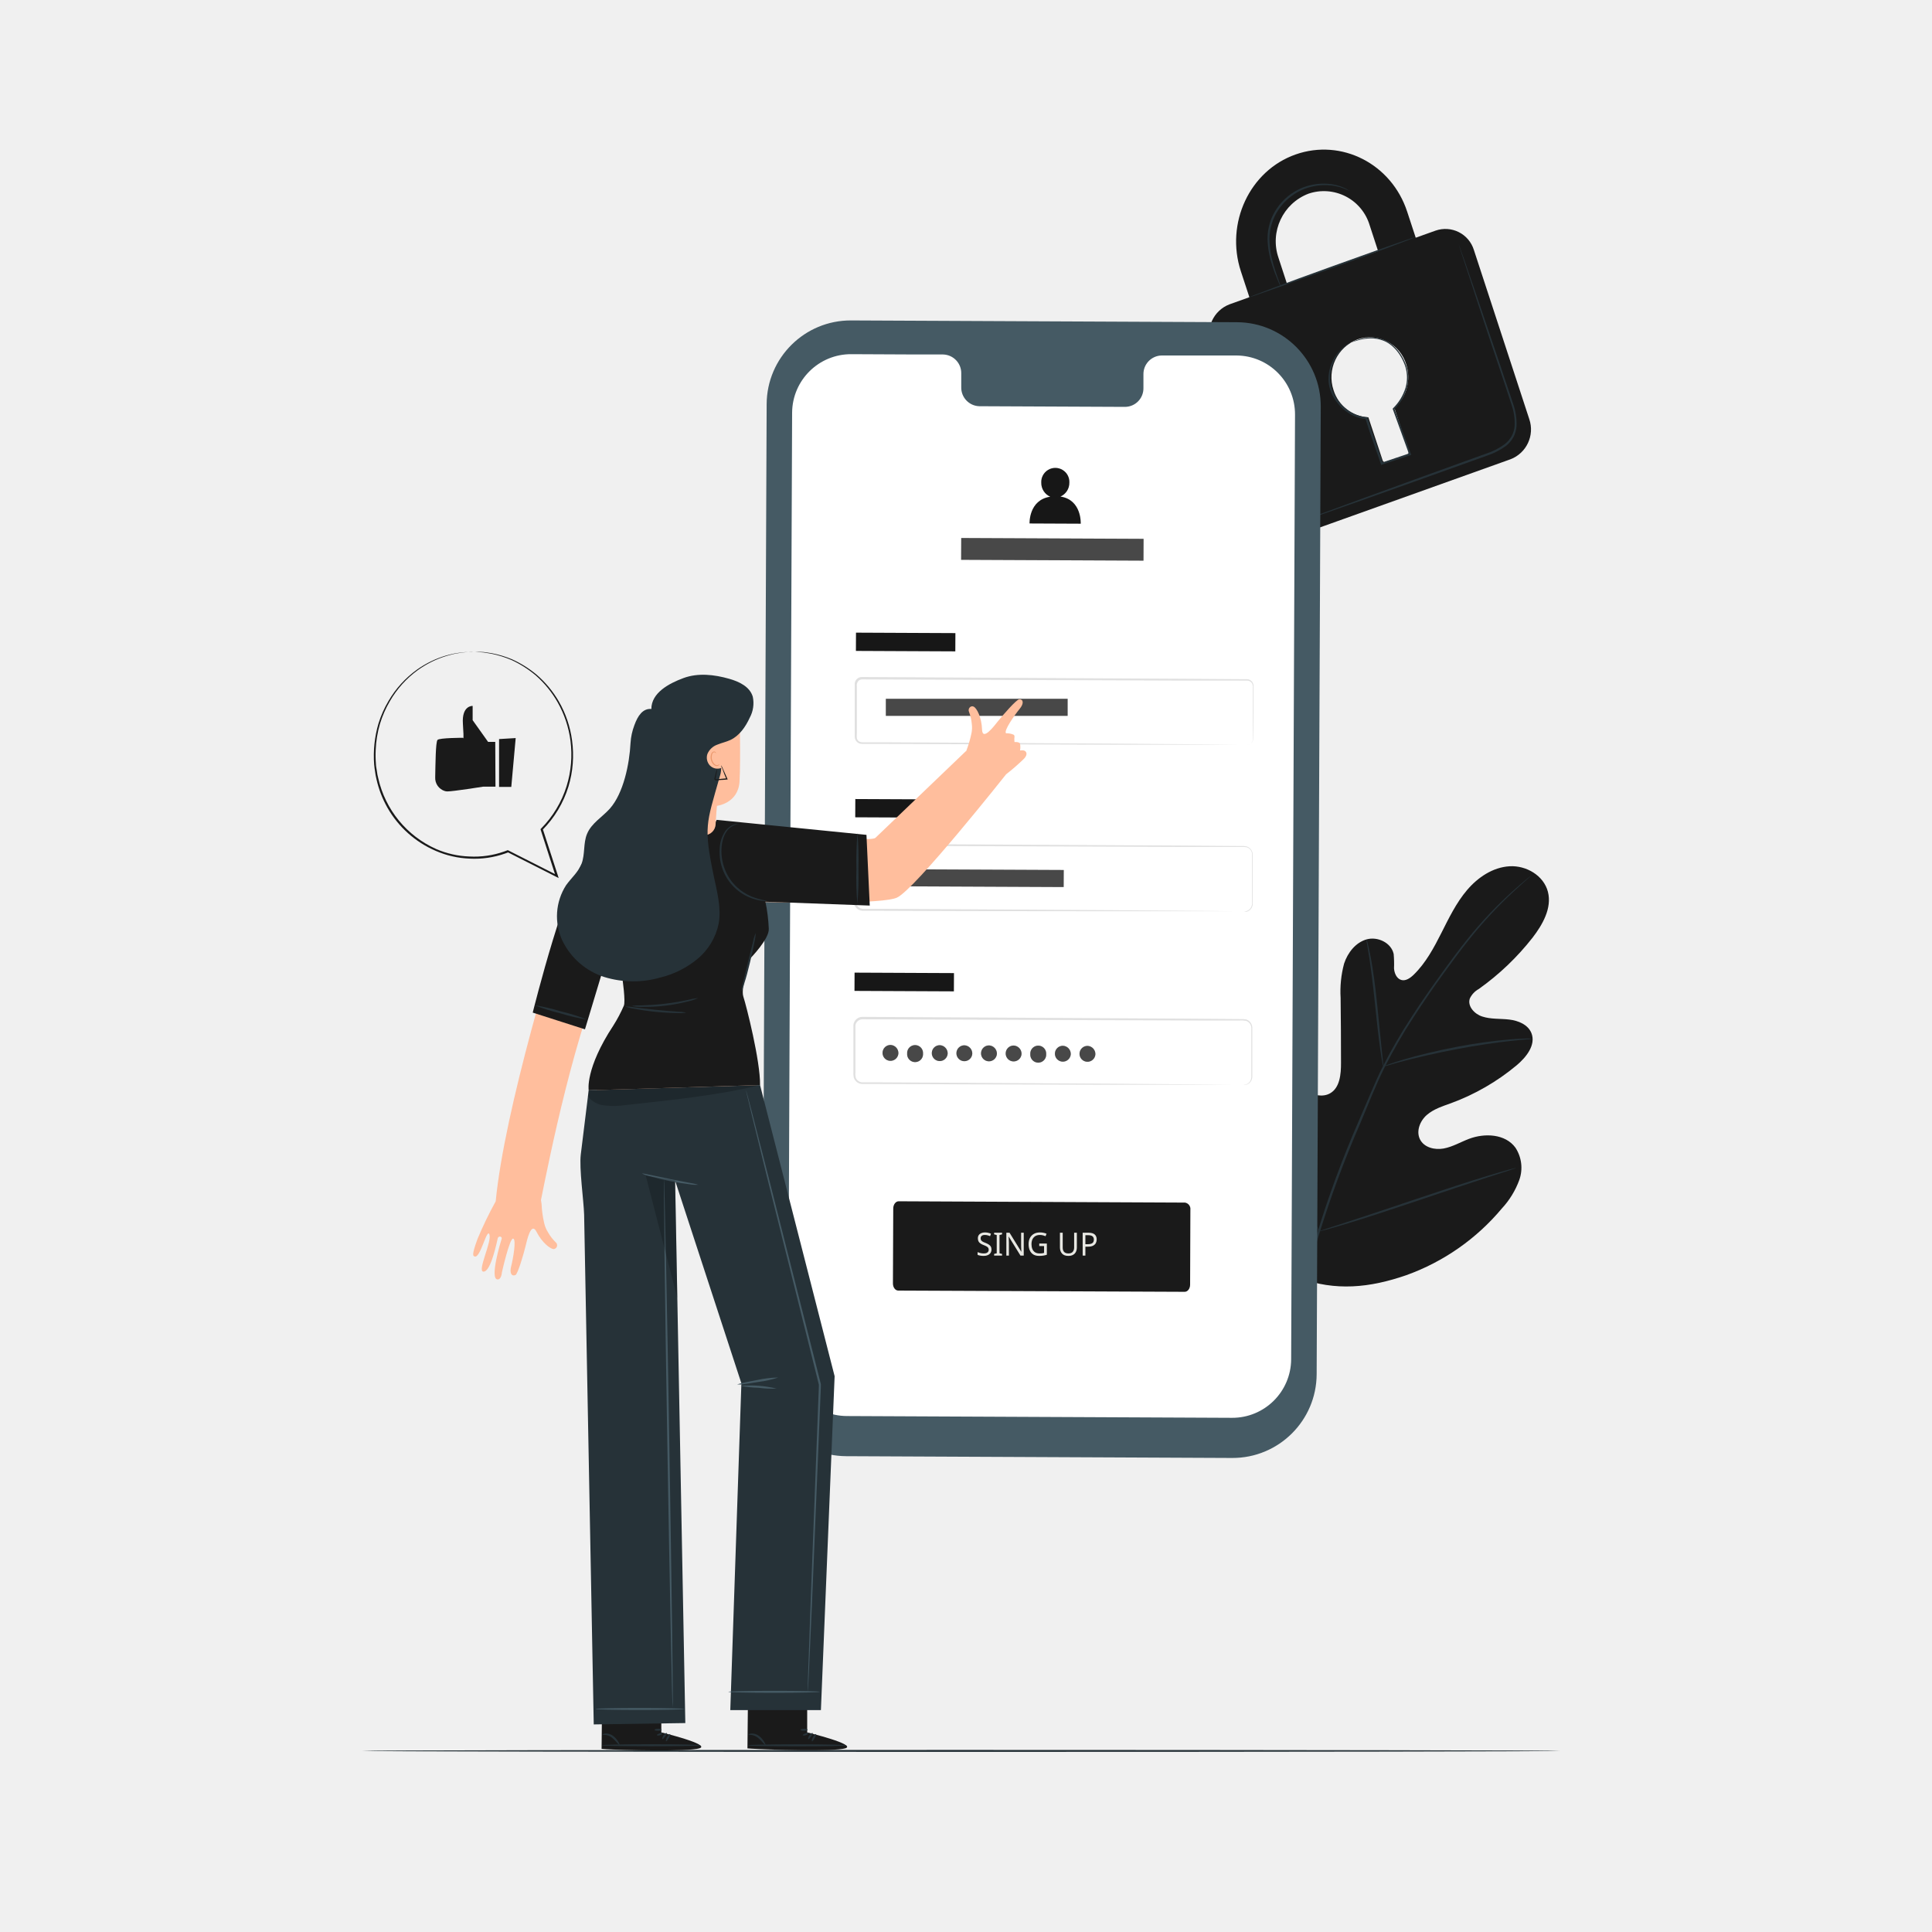
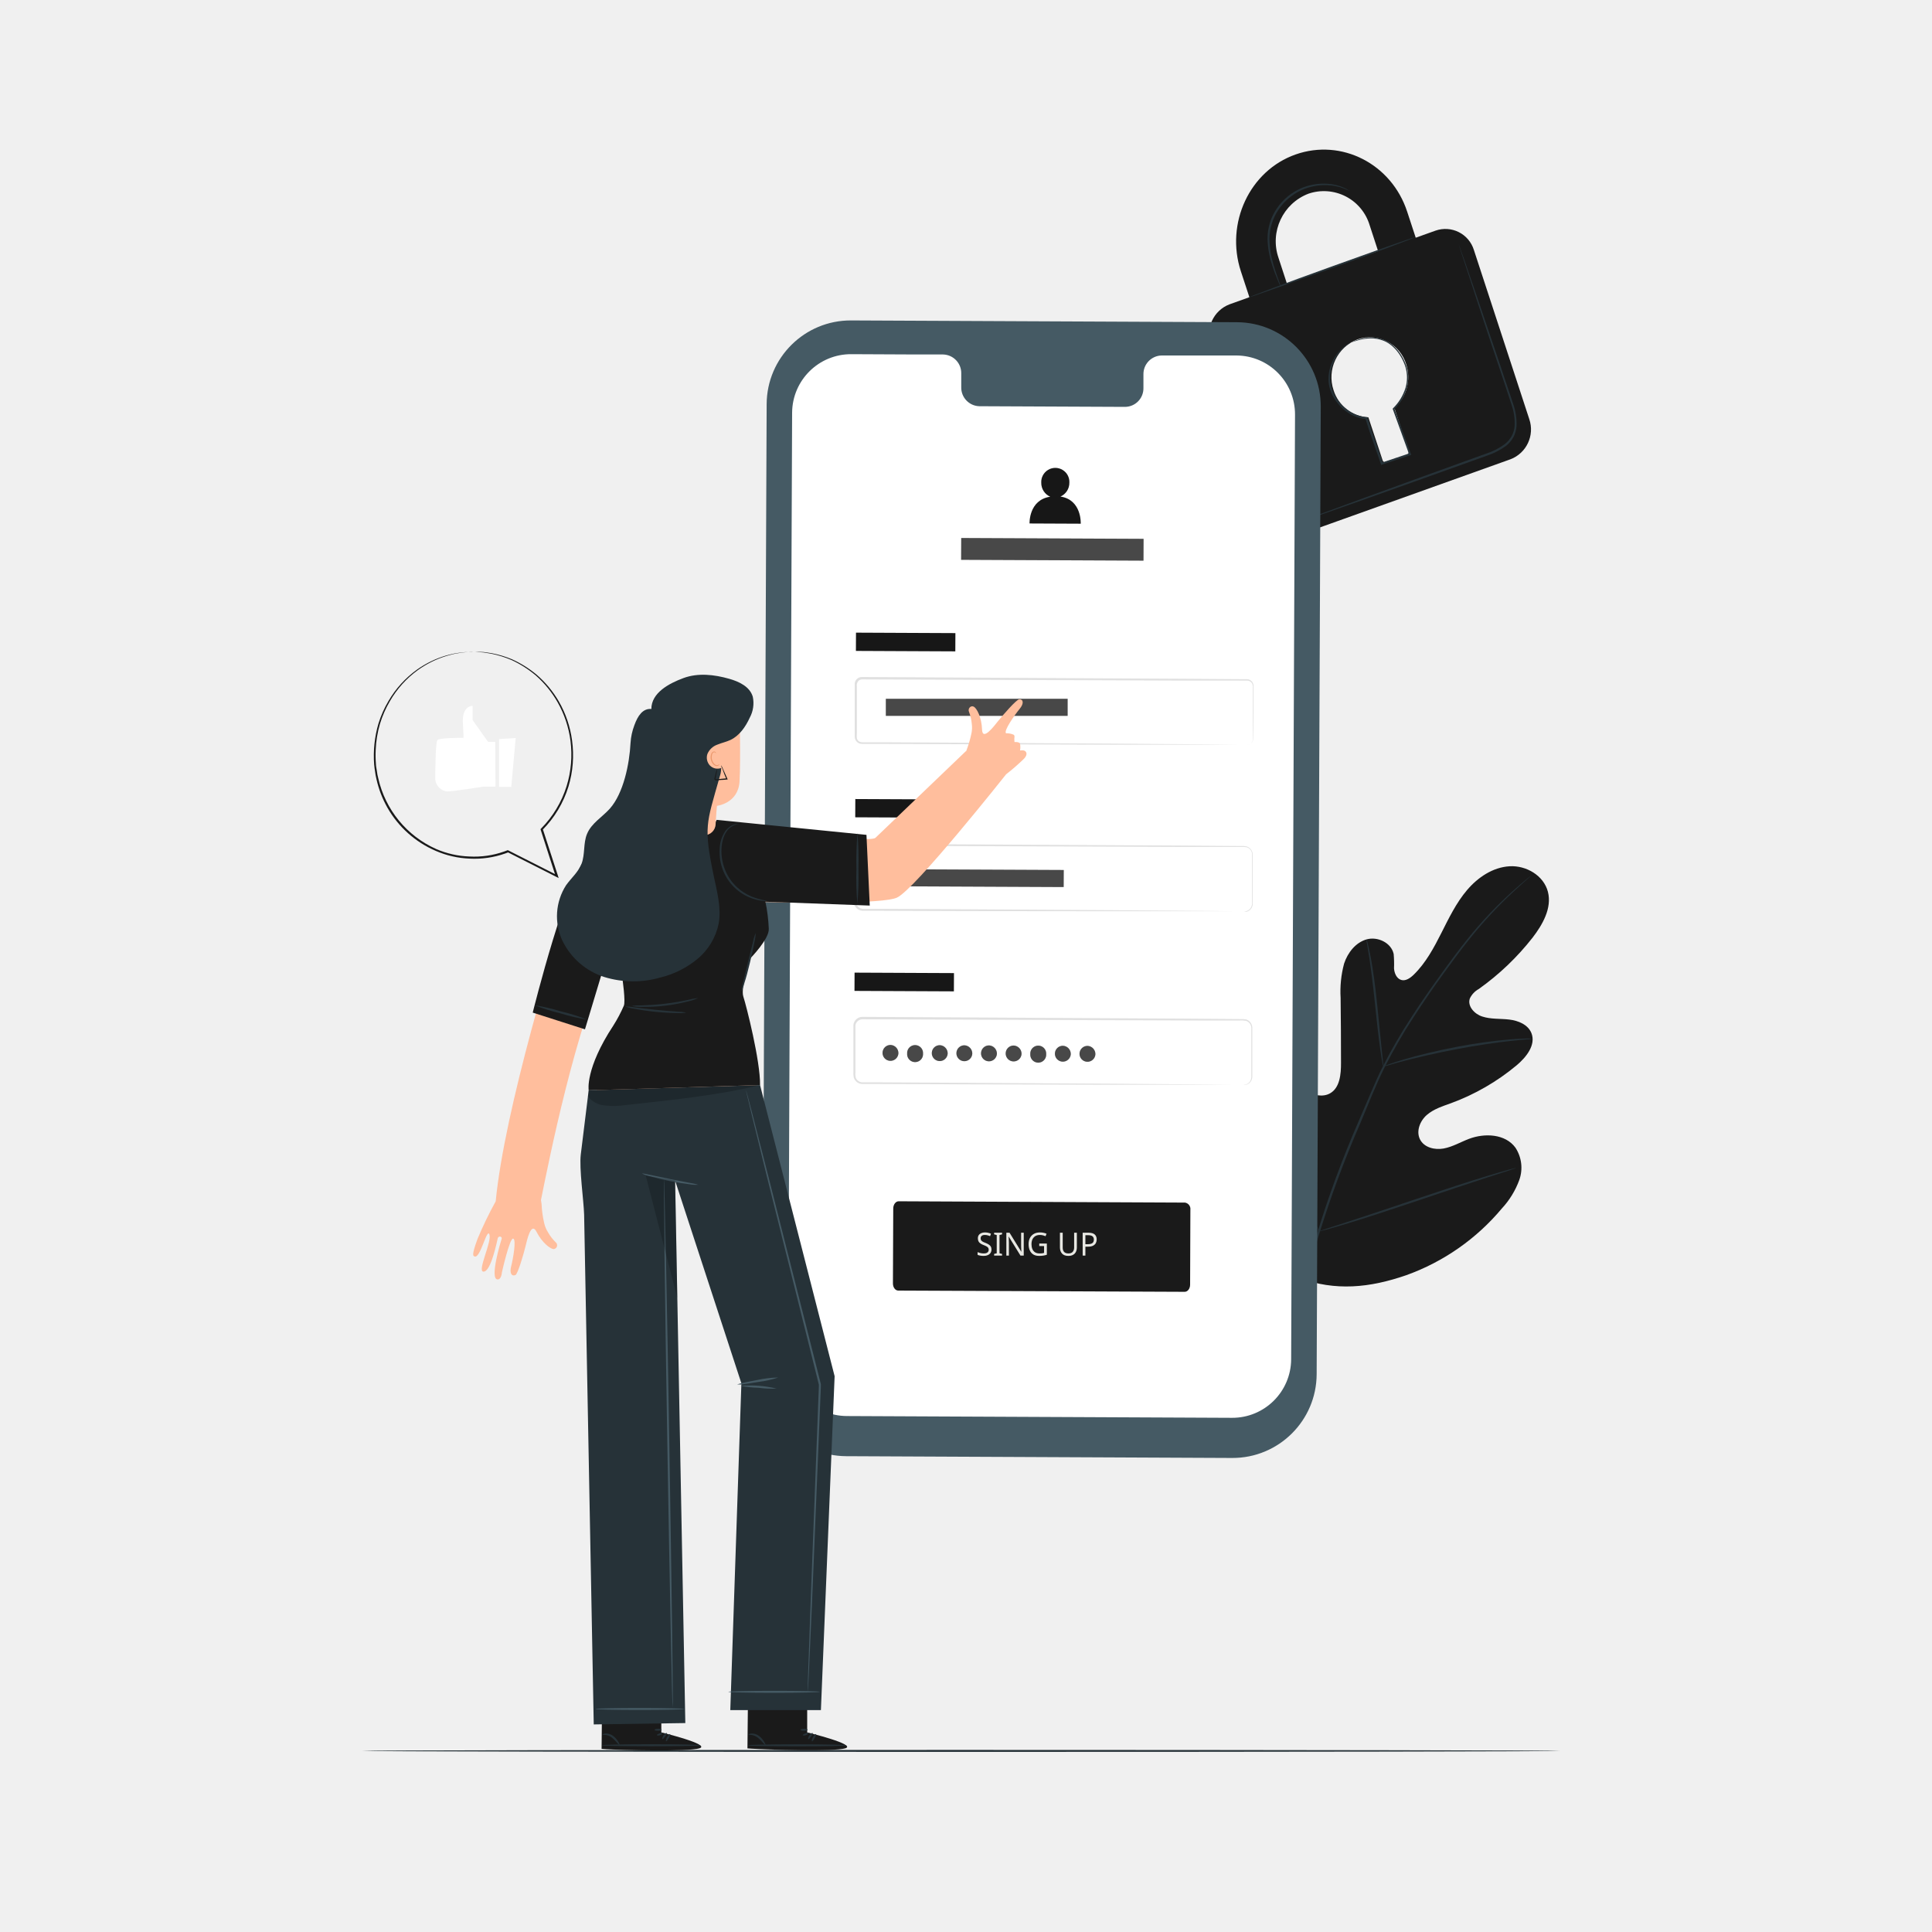
<svg xmlns="http://www.w3.org/2000/svg" viewBox="0 0 500 500">
  <g id="freepik--Floor--inject-46">
    <path d="M403.84,453.13c0,.14-69.44.26-155.07.26s-155.1-.12-155.1-.26,69.43-.26,155.1-.26S403.84,453,403.84,453.13Z" style="fill:#263238" />
  </g>
  <g id="freepik--Plant--inject-46">
    <path d="M336.18,330.71c-15.45-10.79-18.95-30.82-18.34-48.83.1-3-.23-6.18,1.2-8.81s4.77-4.44,7.46-3.18c2.23,1.05,3.2,3.65,4.45,5.8a17.56,17.56,0,0,0,7.05,6.73c1.91,1,4.28,1.6,6.17.56,2.6-1.43,2.9-5,2.88-8q0-8.37-.1-16.72a27.83,27.83,0,0,1,.9-8.88c.93-2.84,3-5.47,5.83-6.27s6.36.85,7,3.77a28.8,28.8,0,0,1,.09,3.72c.08,1.25.66,2.62,1.83,3s2.39-.49,3.29-1.37c3.08-3,5.18-6.91,7.13-10.77s3.86-7.83,6.66-11.12,6.67-5.9,11-6.15,8.84,2.41,9.92,6.61-1.37,8.49-4,11.9a66.87,66.87,0,0,1-13.89,13.25,5.44,5.44,0,0,0-2.33,2.49c-.65,2,1.24,4,3.21,4.63,2.23.74,4.65.51,7,.79s4.85,1.3,5.74,3.5c1.22,3.06-1.34,6.26-3.85,8.36a57.38,57.38,0,0,1-16.92,9.77c-2.2.8-4.51,1.51-6.29,3.05s-2.84,4.23-1.77,6.34,3.82,2.78,6.13,2.35,4.36-1.67,6.56-2.5c4.11-1.55,9.41-1.27,12,2.28a9.46,9.46,0,0,1,1,8.37,21.83,21.83,0,0,1-4.53,7.39A57.63,57.63,0,0,1,364,330c-9.53,3.3-18.36,4.2-27.83.73" style="fill:#1A1A1A" />
    <path d="M396.2,226.66s-.09.1-.29.28l-.89.79c-.78.7-1.93,1.72-3.38,3.07a111.61,111.61,0,0,0-11.42,12.33c-2.23,2.77-4.54,5.91-7,9.32s-5,7.09-7.52,11a135.66,135.66,0,0,0-7.37,12.78c-1.16,2.29-2.18,4.68-3.23,7.12L352,290.8a274.85,274.85,0,0,0-10.66,28.77,134,134,0,0,0-5,24.53,97.54,97.54,0,0,0-.28,16.89c.16,2,.31,3.53.45,4.57.06.5.1.9.14,1.19l0,.41a2.09,2.09,0,0,1-.09-.4c-.05-.29-.11-.68-.19-1.18-.18-1-.37-2.58-.55-4.58a92.93,92.93,0,0,1,.1-16.94,131.81,131.81,0,0,1,4.89-24.64,268.42,268.42,0,0,1,10.63-28.84l3.18-7.42c1.05-2.43,2.08-4.84,3.25-7.14a133.92,133.92,0,0,1,7.43-12.81c2.56-4,5.14-7.62,7.57-11s4.78-6.54,7-9.3a106.31,106.31,0,0,1,11.57-12.24c1.48-1.33,2.66-2.33,3.46-3l.93-.75A2.18,2.18,0,0,1,396.2,226.66Z" style="fill:#263238" />
    <path d="M358,276a6.19,6.19,0,0,1-.29-1.27c-.16-.83-.34-2-.55-3.52-.43-3-.87-7.11-1.34-11.66s-1-8.67-1.44-11.64c-.23-1.48-.43-2.67-.57-3.5a5.4,5.4,0,0,1-.17-1.3,5.53,5.53,0,0,1,.37,1.25c.22.82.47,2,.75,3.49.57,3,1.13,7.08,1.6,11.64s.87,8.56,1.18,11.67c.15,1.4.28,2.59.38,3.54A5.54,5.54,0,0,1,358,276Z" style="fill:#263238" />
    <path d="M396.48,268.82A8,8,0,0,1,395,269c-1,.09-2.42.21-4.18.41-3.52.38-8.36,1.08-13.67,2.08s-10.08,2.13-13.51,3c-1.71.44-3.09.84-4,1.11a7.3,7.3,0,0,1-1.5.36,8.71,8.71,0,0,1,1.44-.57c.94-.33,2.3-.79,4-1.28,3.41-1,8.18-2.19,13.51-3.21A136.16,136.16,0,0,1,390.74,269c1.77-.15,3.2-.21,4.2-.23A7.69,7.69,0,0,1,396.48,268.82Z" style="fill:#263238" />
    <path d="M341.3,318.72a2.08,2.08,0,0,1-.26-.47l-.66-1.39c-.57-1.21-1.34-3-2.26-5.19-1.86-4.4-4.23-10.56-6.75-17.4s-4.84-13-6.6-17.45c-.86-2.16-1.57-3.93-2.1-5.25l-.56-1.43a1.93,1.93,0,0,1-.16-.52,2.08,2.08,0,0,1,.26.47l.66,1.39c.56,1.21,1.34,3,2.26,5.19,1.86,4.4,4.23,10.56,6.75,17.4s4.84,13,6.6,17.45c.86,2.16,1.57,3.93,2.09,5.25.23.57.42,1,.57,1.43A1.93,1.93,0,0,1,341.3,318.72Z" style="fill:#263238" />
    <path d="M392.38,302.25a2.12,2.12,0,0,1-.51.21l-1.48.5-5.47,1.77c-4.62,1.5-11,3.64-18,6s-13.41,4.46-18.06,5.86c-2.32.71-4.21,1.25-5.52,1.61l-1.51.39a2.59,2.59,0,0,1-.54.11,2.12,2.12,0,0,1,.51-.21l1.48-.5,5.47-1.77c4.62-1.5,11-3.64,18-6s13.4-4.46,18.05-5.86c2.33-.71,4.21-1.25,5.53-1.61l1.51-.39A2.59,2.59,0,0,1,392.38,302.25Z" style="fill:#263238" />
  </g>
  <g id="freepik--Padlock--inject-46">
    <path d="M371.54,59.68l-5.15,1.84-2.21-6.73c-4.06-12.41-17-19-28.89-14.81s-18.22,17.8-14.16,30.21l2.21,6.73-5.17,1.85a8.22,8.22,0,0,0-4.82,10.28l14.33,43.79a7.73,7.73,0,0,0,9.86,5.11l53.37-19.09a8.26,8.26,0,0,0,4.87-10.38L381.44,64.69A7.71,7.71,0,0,0,371.54,59.68Zm-40.68,7a13.19,13.19,0,0,1,7.76-16.55,12.36,12.36,0,0,1,15.83,8.11l2.2,6.73-23.59,8.44Zm30,38.86,3.66,11.18a.91.91,0,0,1-.57,1.12l-5.13,1.83a.82.82,0,0,1-1-.54L354.13,108a10,10,0,0,1-9-7,10.51,10.51,0,0,1,6.19-13.18,9.85,9.85,0,0,1,12.61,6.46A10.68,10.68,0,0,1,360.87,105.57Z" style="fill:#1A1A1A" />
    <path d="M366.16,61.4c0,.14-9.55,3.73-21.43,8S323.16,77.1,323.11,77s9.55-3.72,21.44-8S366.11,61.27,366.16,61.4Z" style="fill:#263238" />
    <path d="M377.5,63.24a1.75,1.75,0,0,1,.11.27c.08.2.17.46.29.78.26.73.62,1.74,1.07,3l3.84,11.18c1.6,4.74,3.51,10.36,5.63,16.6,1,3.13,2.18,6.39,3.28,9.82a15,15,0,0,1,.75,5.49,7.37,7.37,0,0,1-.81,2.77,7.64,7.64,0,0,1-1.89,2.23,18,18,0,0,1-5.08,2.59l-5.15,1.85-9.75,3.49-16.51,5.88-11.15,3.92-3,1-.8.26a.85.85,0,0,1-.27.07s.08,0,.25-.12l.78-.31,3-1.13,11.09-4.08,16.48-6,9.73-3.52,5.15-1.86a17.13,17.13,0,0,0,4.93-2.51,7.11,7.11,0,0,0,1.76-2.07,6.58,6.58,0,0,0,.75-2.57,14.39,14.39,0,0,0-.72-5.29c-1.08-3.4-2.22-6.69-3.25-9.82-2.08-6.25-4-11.89-5.52-16.63s-2.8-8.55-3.68-11.23c-.42-1.31-.74-2.33-1-3.07l-.24-.8A.93.93,0,0,1,377.5,63.24Z" style="fill:#263238" />
    <path d="M349.34,49.45s-.53-.26-1.51-.66a13.32,13.32,0,0,0-4.37-.88A15,15,0,0,0,337,49.13a14.4,14.4,0,0,0-6.11,5.11,13.52,13.52,0,0,0-2.35,7.59,23.39,23.39,0,0,0,1,6.55c.52,1.82,1.06,3.27,1.42,4.28a11.17,11.17,0,0,1,.52,1.58,8.78,8.78,0,0,1-.71-1.51c-.41-1-1-2.42-1.58-4.25a22.74,22.74,0,0,1-1.15-6.65,13.71,13.71,0,0,1,2.4-7.88,14.63,14.63,0,0,1,6.35-5.26,14.88,14.88,0,0,1,6.65-1.14,12.59,12.59,0,0,1,4.43,1.05,8.26,8.26,0,0,1,1.08.6A1.49,1.49,0,0,1,349.34,49.45Z" style="fill:#263238" />
    <path d="M349.8,88.58a3.45,3.45,0,0,1,.5-.25,9.93,9.93,0,0,1,1.55-.55,11.09,11.09,0,0,1,2.59-.44,8.78,8.78,0,0,1,3.51.53c2.56.9,4.91,3.51,6.07,7a10.08,10.08,0,0,1,0,5.74A13,13,0,0,1,360.8,106l.06-.27c1.33,3.65,2.78,7.61,4.28,11.74l.09.25-.25.09-2.29.76-5,1.67-.25.08-.08-.25c-1.37-4.14-2.87-8-4-11.79l.22.17a10,10,0,0,1-5.36-2.11,12.1,12.1,0,0,1-3.35-4,9.14,9.14,0,0,1-1.06-4.5,10.86,10.86,0,0,1,4.19-8.26,6.36,6.36,0,0,1,1.73-1,19.27,19.27,0,0,0-1.64,1.09A10.63,10.63,0,0,0,345,94.06a9.46,9.46,0,0,0,.31,8.07,11.74,11.74,0,0,0,3.27,3.84,9.52,9.52,0,0,0,5.11,2l.17,0,.05.15c1.1,3.72,2.61,7.61,4,11.77l-.33-.16,5-1.67,2.28-.77-.16.34c-1.49-4.13-2.93-8.1-4.25-11.75l0-.15.12-.12a12.74,12.74,0,0,0,3.16-5.17,9.67,9.67,0,0,0,0-5.49c-1.09-3.36-3.34-5.91-5.78-6.81a8.59,8.59,0,0,0-3.39-.57,11.46,11.46,0,0,0-2.56.35C350.51,88.29,349.81,88.63,349.8,88.58Z" style="fill:#263238" />
  </g>
  <g id="freepik--Device--inject-46">
    <path d="M318.89,377.32,219,376.86A21.77,21.77,0,0,1,197.35,355l1.06-250.41a21.75,21.75,0,0,1,21.86-21.66l99.88.46a21.77,21.77,0,0,1,21.66,21.85l-1.06,250.4A21.77,21.77,0,0,1,318.89,377.32Z" style="fill:#455a64" />
    <path d="M320,92,300.64,92a4.81,4.81,0,0,0-4.72,4.9l0,3.51a4.8,4.8,0,0,1-4.72,4.89l-37.74-.17a4.82,4.82,0,0,1-4.69-4.94l0-3.51a4.82,4.82,0,0,0-4.68-4.94l-6.81,0-16.95-.08A15.24,15.24,0,0,0,205,106.75l-1,244.42a15.23,15.23,0,0,0,15.16,15.3l99.68.46a15.24,15.24,0,0,0,15.31-15.17l1-244.42A15.25,15.25,0,0,0,320,92Z" style="fill:#fff" />
    <path d="M306.59,334.32,232.47,334c-.77,0-1.39-.84-1.38-1.86l.08-19.39c0-1,.63-1.86,1.4-1.86l74.12.34a1.68,1.68,0,0,1,1.38,1.87L308,332.47C308,333.5,307.36,334.33,306.59,334.32Z" style="fill:#1A1A1A" />
    <text transform="matrix(0.96, 0, 0, 1, 252.59, 324.95)" style="font-size:8.299px;fill:#e8e8e3;font-family:Montserrat-Regular, Montserrat">SING UP</text>
    <rect x="221.51" y="163.81" width="25.72" height="4.72" transform="translate(0.77 -1.08) rotate(0.26)" style="fill:#1A1A1A" />
    <rect x="221.51" y="163.81" width="25.72" height="4.72" transform="translate(0.77 -1.08) rotate(0.26)" style="opacity:0.1" />
    <path d="M322.65,192.83a2.3,2.3,0,0,0,.59-.14,1.58,1.58,0,0,0,1-1.35c0-1.59,0-3.91,0-6.89,0-1.49,0-3.16,0-5,0-.45,0-.92,0-1.39a1.94,1.94,0,0,0-.28-1.31,1.5,1.5,0,0,0-1.19-.61h-1.56l-14.45,0-83.64-.31a1.33,1.33,0,0,0-1.1.55,1.91,1.91,0,0,0-.26,1.31c0,1,0,2,0,3q0,3,0,6c0,1,0,2,0,3a7.89,7.89,0,0,0,0,1.4,1.35,1.35,0,0,0,.78.9,1.56,1.56,0,0,0,.62.11h5.09l22.21.12,37.6.23,25.35.2,6.89.08,1.79,0c.41,0,.61,0,.61,0l-.61,0-1.79,0h-6.89l-25.35,0-37.6-.12-22.21-.09h-5.09a2,2,0,0,1-.82-.14,1.88,1.88,0,0,1-1.08-1.25,2.83,2.83,0,0,1-.06-.8v-.74c0-1,0-2,0-3q0-3,0-6c0-1,0-2,0-3a5.6,5.6,0,0,1,0-.8,1.7,1.7,0,0,1,.33-.81,1.84,1.84,0,0,1,1.52-.77l83.64.46,14.45.1,1.56,0a1.71,1.71,0,0,1,1.4.73,2.13,2.13,0,0,1,.32,1.47c0,.47,0,.94,0,1.39,0,1.82,0,3.49,0,5,0,3-.07,5.3-.09,6.9a1.62,1.62,0,0,1-1.05,1.39A1.2,1.2,0,0,1,322.65,192.83Z" style="fill:#e0e0e0" />
    <rect x="228.41" y="182.01" width="47.04" height="4.41" transform="matrix(1, 0, 0, 1, 0.85, -1.16)" style="fill:#1A1A1A" />
    <rect x="228.41" y="182.01" width="47.04" height="4.41" transform="matrix(1, 0, 0, 1, 0.85, -1.16)" style="fill:#fff;opacity:0.2" />
    <rect x="221.33" y="206.87" width="25.72" height="4.72" transform="translate(0.97 -1.08) rotate(0.26)" style="fill:#1A1A1A" />
    <rect x="221.33" y="206.87" width="25.72" height="4.72" transform="translate(0.97 -1.08) rotate(0.26)" style="opacity:0.1" />
    <path d="M322,235.89a5.17,5.17,0,0,0,.6-.11,2.05,2.05,0,0,0,1.26-1.14,2.8,2.8,0,0,0,.18-1.27c0-.48,0-1,0-1.58,0-1.16,0-2.48,0-4v-6.35a2.15,2.15,0,0,0-.29-1.32,1.94,1.94,0,0,0-1.09-.85,6.13,6.13,0,0,0-1.51-.08l-14.39,0-83.35-.31a1.85,1.85,0,0,0-1.83,1.61c0,.95,0,2,0,3q0,3,0,6c0,1,0,2,0,3a5.74,5.74,0,0,0,.06,1.4,1.9,1.9,0,0,0,.73,1,2.08,2.08,0,0,0,1.24.32H225l2.89,0,22.13.11,37.47.23,25.26.2,6.87.08,1.79,0,.6,0-.6,0-1.79,0-6.87,0-25.26,0L250,235.79l-22.13-.08h-4.35a2.51,2.51,0,0,1-1.53-.41,2.4,2.4,0,0,1-.94-1.31,6.3,6.3,0,0,1-.08-1.54c0-1,0-2,0-3q0-3,0-6c0-1,0-2,0-3a2.37,2.37,0,0,1,2.35-2.07l83.35.46,14.39.11a6.19,6.19,0,0,1,1.6.11,2.21,2.21,0,0,1,1.23,1,2.41,2.41,0,0,1,.32,1.46c0,.47,0,.93,0,1.39,0,1.81,0,3.47,0,5s0,2.82,0,4c0,.57,0,1.1,0,1.59a2.79,2.79,0,0,1-.21,1.31,2.12,2.12,0,0,1-1.35,1.14A1.88,1.88,0,0,1,322,235.89Z" style="fill:#e0e0e0" />
    <rect x="221.14" y="251.79" width="25.72" height="4.72" transform="translate(1.17 -1.07) rotate(0.26)" style="fill:#1A1A1A" />
    <rect x="221.14" y="251.79" width="25.72" height="4.72" transform="translate(1.17 -1.07) rotate(0.26)" style="opacity:0.1" />
    <path d="M321.8,280.8a4.78,4.78,0,0,0,.6-.11,2.06,2.06,0,0,0,1.26-1.13,2.82,2.82,0,0,0,.18-1.27c0-.49,0-1,0-1.59,0-1.15,0-2.48,0-4v-6.35a2.15,2.15,0,0,0-.29-1.32,2,2,0,0,0-1.09-.84,6.11,6.11,0,0,0-1.51-.09l-14.39,0-83.35-.31a1.85,1.85,0,0,0-1.83,1.61c0,1,0,2,0,3,0,2,0,4,0,6,0,1,0,2,0,3a5.66,5.66,0,0,0,.06,1.39,1.83,1.83,0,0,0,.73,1,2,2,0,0,0,1.24.32h4.35l22.13.12,37.47.23,25.26.2,6.87.08,1.79,0c.4,0,.6,0,.6,0s-.2,0-.6,0l-1.79,0-6.87,0-25.26,0-37.47-.11-22.13-.09h-4.35a2.45,2.45,0,0,1-1.53-.41,2.4,2.4,0,0,1-.94-1.31,6.3,6.3,0,0,1-.08-1.54c0-1,0-2,0-3q0-3,0-6c0-1,0-2,0-3.05a2.36,2.36,0,0,1,2.34-2.07l83.35.46,14.39.11a6.19,6.19,0,0,1,1.6.11,2.21,2.21,0,0,1,1.23,1,2.41,2.41,0,0,1,.32,1.46c0,.47,0,.94,0,1.39,0,1.81,0,3.47,0,5s0,2.82,0,4c0,.57,0,1.1,0,1.59a2.74,2.74,0,0,1-.21,1.31,2.12,2.12,0,0,1-1.35,1.14A1.58,1.58,0,0,1,321.8,280.8Z" style="fill:#e0e0e0" />
    <rect x="228.23" y="225.07" width="47.04" height="4.41" transform="translate(1.05 -1.16) rotate(0.26)" style="fill:#1A1A1A" />
    <rect x="228.23" y="225.07" width="47.04" height="4.41" transform="translate(1.05 -1.16) rotate(0.26)" style="fill:#fff;opacity:0.2" />
    <path d="M232.51,272.64a2.06,2.06,0,1,1-2-2.21A2.12,2.12,0,0,1,232.51,272.64Z" style="fill:#1A1A1A" />
    <path d="M238.88,272.67a2.06,2.06,0,1,1-4.11,0,2.06,2.06,0,1,1,4.11,0Z" style="fill:#1A1A1A" />
    <path d="M245.26,272.7a2.06,2.06,0,1,1-2-2.21A2.13,2.13,0,0,1,245.26,272.7Z" style="fill:#1A1A1A" />
    <path d="M251.63,272.73a2.06,2.06,0,1,1-2-2.21A2.13,2.13,0,0,1,251.63,272.73Z" style="fill:#1A1A1A" />
    <path d="M258,272.75a2.06,2.06,0,1,1-2-2.2A2.13,2.13,0,0,1,258,272.75Z" style="fill:#1A1A1A" />
    <path d="M264.38,272.78a2.06,2.06,0,1,1-2.05-2.2A2.13,2.13,0,0,1,264.38,272.78Z" style="fill:#1A1A1A" />
    <path d="M270.75,272.81a2.06,2.06,0,1,1-4.11,0,2.06,2.06,0,1,1,4.11,0Z" style="fill:#1A1A1A" />
    <path d="M277.12,272.84a2.06,2.06,0,1,1-2.05-2.2A2.13,2.13,0,0,1,277.12,272.84Z" style="fill:#1A1A1A" />
    <path d="M283.49,272.87a2.06,2.06,0,1,1-2-2.2A2.13,2.13,0,0,1,283.49,272.87Z" style="fill:#1A1A1A" />
    <g style="opacity:0.2">
      <path d="M232.51,272.64a2.06,2.06,0,1,1-2-2.21A2.12,2.12,0,0,1,232.51,272.64Z" style="fill:#fff" />
      <path d="M238.88,272.67a2.06,2.06,0,1,1-4.11,0,2.06,2.06,0,1,1,4.11,0Z" style="fill:#fff" />
      <path d="M245.26,272.7a2.06,2.06,0,1,1-2-2.21A2.13,2.13,0,0,1,245.26,272.7Z" style="fill:#fff" />
      <path d="M251.63,272.73a2.06,2.06,0,1,1-2-2.21A2.13,2.13,0,0,1,251.63,272.73Z" style="fill:#fff" />
      <path d="M258,272.75a2.06,2.06,0,1,1-2-2.2A2.13,2.13,0,0,1,258,272.75Z" style="fill:#fff" />
      <path d="M264.38,272.78a2.06,2.06,0,1,1-2.05-2.2A2.13,2.13,0,0,1,264.38,272.78Z" style="fill:#fff" />
      <path d="M270.75,272.81a2.06,2.06,0,1,1-4.11,0,2.06,2.06,0,1,1,4.11,0Z" style="fill:#fff" />
      <path d="M277.12,272.84a2.06,2.06,0,1,1-2.05-2.2A2.13,2.13,0,0,1,277.12,272.84Z" style="fill:#fff" />
      <path d="M283.49,272.87a2.06,2.06,0,1,1-2-2.2A2.13,2.13,0,0,1,283.49,272.87Z" style="fill:#fff" />
    </g>
    <path d="M274.44,128.51a3.87,3.87,0,0,0,2.31-3.59,3.64,3.64,0,1,0-7.27,0,3.88,3.88,0,0,0,2.32,3.63c-5.6.84-5.35,6.92-5.35,6.92l13.24.06S280,129.34,274.44,128.51Z" style="fill:#1A1A1A" />
    <path d="M274.44,128.51a3.87,3.87,0,0,0,2.31-3.59,3.64,3.64,0,1,0-7.27,0,3.88,3.88,0,0,0,2.32,3.63c-5.6.84-5.35,6.92-5.35,6.92l13.24.06S280,129.34,274.44,128.51Z" style="opacity:0.1" />
    <rect x="248.74" y="139.37" width="47.19" height="5.64" transform="translate(0.66 -1.26) rotate(0.26)" style="fill:#1A1A1A" />
    <rect x="248.74" y="139.37" width="47.19" height="5.64" transform="translate(0.66 -1.26) rotate(0.26)" style="fill:#fff;opacity:0.2" />
  </g>
  <g id="freepik--speech-bubble--inject-46">
-     <path d="M122.47,168.68l-.47,0-1.36.1a15.43,15.43,0,0,0-2.19.29,13.53,13.53,0,0,0-1.39.27l-1.55.43a25.47,25.47,0,0,0-7.37,3.65,25.94,25.94,0,0,0-7.26,8.08,27.08,27.08,0,0,0-2.54,5.81,27.94,27.94,0,0,0-1.11,6.78,27.48,27.48,0,0,0,.06,3.62c0,.61.17,1.22.25,1.84a11.82,11.82,0,0,0,.35,1.85,26.39,26.39,0,0,0,15,18.33,23.76,23.76,0,0,0,8.59,1.93,23.19,23.19,0,0,0,9-1.29l.88-.33.12,0,.1.06,12.61,6.4-.37.32c-1.35-4.18-2.65-8.23-3.91-12.12l0-.15.11-.11a27,27,0,0,0,6.62-11,27.7,27.7,0,0,0,1-11.72,27.38,27.38,0,0,0-3.31-9.94,27,27,0,0,0-5.7-7,27.85,27.85,0,0,0-6.19-3.94,26.94,26.94,0,0,0-5.24-1.65l-2-.33-1.45-.11-.88-.06-.3,0a1.36,1.36,0,0,1,.3,0l.89,0,1.45.06,2,.29a26.5,26.5,0,0,1,5.31,1.59,27.79,27.79,0,0,1,6.3,3.93,27.07,27.07,0,0,1,5.82,7,27.45,27.45,0,0,1,3.41,10.07,28,28,0,0,1-.93,11.92,27.36,27.36,0,0,1-6.72,11.23l.06-.26c1.26,3.89,2.57,7.94,3.93,12.11l.19.61-.57-.29-12.61-6.39h.22l-.9.33a23.86,23.86,0,0,1-9.17,1.32,24.3,24.3,0,0,1-8.77-2A26.31,26.31,0,0,1,100.25,209a26.7,26.7,0,0,1-2.83-7.4,15.32,15.32,0,0,1-.35-1.89c-.08-.63-.21-1.25-.24-1.87a29.55,29.55,0,0,1,1.11-10.56,26.89,26.89,0,0,1,2.61-5.88,26.17,26.17,0,0,1,7.41-8.13,25.28,25.28,0,0,1,7.49-3.62l1.57-.4a13.89,13.89,0,0,1,1.4-.25,14.85,14.85,0,0,1,2.21-.24l1.37-.05A3.36,3.36,0,0,1,122.47,168.68Z" style="fill:#1A1A1A" />
-     <path d="M128.17,192h-1.85l-4-5.62v-3.69s-2.86-.18-2.52,4.65,0,3.6,0,3.6-6.07,0-6.57.55-.53,6.41-.6,9.68a3.54,3.54,0,0,0,2.51,3.56,2.48,2.48,0,0,0,.65.09c1.52,0,9.25-1.23,9.25-1.23h3.19Z" style="fill:#1A1A1A" />
-     <polygon points="133.46 191.01 132.32 203.65 129.16 203.65 129.16 191.27 133.46 191.01" style="fill:#1A1A1A" />
+     <path d="M122.47,168.68l-.47,0-1.36.1a15.43,15.43,0,0,0-2.19.29,13.53,13.53,0,0,0-1.39.27l-1.55.43a25.47,25.47,0,0,0-7.37,3.65,25.94,25.94,0,0,0-7.26,8.08,27.08,27.08,0,0,0-2.54,5.81,27.94,27.94,0,0,0-1.11,6.78,27.48,27.48,0,0,0,.06,3.62c0,.61.17,1.22.25,1.84a11.82,11.82,0,0,0,.35,1.85,26.39,26.39,0,0,0,15,18.33,23.76,23.76,0,0,0,8.59,1.93,23.19,23.19,0,0,0,9-1.29l.88-.33.12,0,.1.06,12.61,6.4-.37.32c-1.35-4.18-2.65-8.23-3.91-12.12l0-.15.11-.11a27,27,0,0,0,6.62-11,27.7,27.7,0,0,0,1-11.72,27.38,27.38,0,0,0-3.31-9.94,27,27,0,0,0-5.7-7,27.85,27.85,0,0,0-6.19-3.94,26.94,26.94,0,0,0-5.24-1.65l-2-.33-1.45-.11-.88-.06-.3,0a1.36,1.36,0,0,1,.3,0l.89,0,1.45.06,2,.29a26.5,26.5,0,0,1,5.31,1.59,27.79,27.79,0,0,1,6.3,3.93,27.07,27.07,0,0,1,5.82,7,27.45,27.45,0,0,1,3.41,10.07,28,28,0,0,1-.93,11.92,27.36,27.36,0,0,1-6.72,11.23l.06-.26c1.26,3.89,2.57,7.94,3.93,12.11l.19.61-.57-.29-12.61-6.39h.22l-.9.33a23.86,23.86,0,0,1-9.17,1.32,24.3,24.3,0,0,1-8.77-2A26.31,26.31,0,0,1,100.25,209a26.7,26.7,0,0,1-2.83-7.4,15.32,15.32,0,0,1-.35-1.89c-.08-.63-.21-1.25-.24-1.87a29.55,29.55,0,0,1,1.11-10.56,26.89,26.89,0,0,1,2.61-5.88,26.17,26.17,0,0,1,7.41-8.13,25.28,25.28,0,0,1,7.49-3.62l1.57-.4a13.89,13.89,0,0,1,1.4-.25,14.85,14.85,0,0,1,2.21-.24l1.37-.05A3.36,3.36,0,0,1,122.47,168.68Z" style="fill:#1a1a1a" />
+     <path d="M128.17,192h-1.85l-4-5.62v-3.69s-2.86-.18-2.52,4.65,0,3.6,0,3.6-6.07,0-6.57.55-.53,6.41-.6,9.68a3.54,3.54,0,0,0,2.51,3.56,2.48,2.48,0,0,0,.65.09c1.52,0,9.25-1.23,9.25-1.23h3.19Z" style="fill:#fff" />
+     <polygon points="133.46 191.01 132.32 203.65 129.16 203.65 129.16 191.27 133.46 191.01" style="fill:#fff" />
  </g>
  <g id="freepik--Character--inject-46">
    <path d="M171.15,448.34v-8.55l-15.33-.11-.13,12.93.95.07c4.23.27,21.52.67,24.36-.21C184.16,451.49,171.15,448.34,171.15,448.34Z" style="fill:#1A1A1A" />
    <path d="M181.36,451.67c0,.14-5.74.26-12.81.26s-12.81-.12-12.81-.26,5.74-.26,12.81-.26S181.36,451.53,181.36,451.67Z" style="fill:#263238" />
    <path d="M171.42,450.09c-.13-.07,0-.52.31-1s.73-.68.83-.58-.11.48-.41.89S171.55,450.16,171.42,450.09Z" style="fill:#263238" />
    <path d="M172.4,450.65c-.14,0-.07-.56.23-1.09s.7-.85.81-.77-.07.53-.35,1S172.53,450.7,172.4,450.65Z" style="fill:#263238" />
    <path d="M160.36,451.63c-.06,0-.29-.18-.62-.56a9.91,9.91,0,0,0-1.34-1.34,3.53,3.53,0,0,0-1.66-.73c-.47-.06-.77,0-.8-.06s.26-.27.81-.31a3.09,3.09,0,0,1,2,.68,5.64,5.64,0,0,1,1.32,1.55C160.3,451.3,160.42,451.59,160.36,451.63Z" style="fill:#263238" />
    <path d="M171.47,448.48c.07.12-.19.42-.63.58s-.83.1-.85,0,.29-.31.67-.45S171.39,448.36,171.47,448.48Z" style="fill:#263238" />
    <path d="M171.23,447.65c0,.15-.4.27-.92.28s-.93-.11-.92-.25.42-.27.92-.28S171.21,447.51,171.23,447.65Z" style="fill:#263238" />
    <path d="M208.9,448.34v-8.55l-15.33-.11-.13,12.8.95.07c4.23.27,21.53.8,24.36-.08C221.91,451.49,208.9,448.34,208.9,448.34Z" style="fill:#1A1A1A" />
    <path d="M219.11,451.69c0,.14-5.73.26-12.81.26s-12.8-.12-12.8-.26,5.73-.26,12.8-.26S219.11,451.55,219.11,451.69Z" style="fill:#263238" />
    <path d="M209.17,450.09c-.12-.07,0-.52.31-1s.73-.68.83-.58-.11.48-.41.89S209.3,450.16,209.17,450.09Z" style="fill:#263238" />
    <path d="M210.15,450.65c-.13,0-.07-.56.24-1.09s.7-.85.81-.77-.08.53-.36,1S210.29,450.7,210.15,450.65Z" style="fill:#263238" />
    <path d="M198.11,451.63c-.06,0-.28-.18-.62-.56a9.91,9.91,0,0,0-1.34-1.34,3.53,3.53,0,0,0-1.66-.73c-.46-.06-.77,0-.8-.06s.26-.27.81-.31a3.09,3.09,0,0,1,2,.68,5.47,5.47,0,0,1,1.32,1.55C198.05,451.3,198.17,451.59,198.11,451.63Z" style="fill:#263238" />
    <path d="M209.22,448.48c.07.12-.19.42-.63.58s-.83.1-.85,0,.29-.31.67-.45S209.14,448.36,209.22,448.48Z" style="fill:#263238" />
    <path d="M209,447.65c0,.15-.4.27-.92.28s-.92-.11-.91-.25.41-.27.91-.28S209,447.51,209,447.65Z" style="fill:#263238" />
    <path d="M265.38,194.44c-.4-.41-1.39-.21-1.39-.21a5.12,5.12,0,0,0,0-1.74c-.18-.56-1.44-.45-1.44-.45a5.81,5.81,0,0,1,0-1.42.51.51,0,0,0-.29-.51,4.62,4.62,0,0,0-1.88-.34c-.77-.55,2.35-4.92,3.51-6.32s.95-2.49-.08-2.49c-.71,0-4.35,4.2-5.47,5.61s-4.09,5.33-4.19,2.2-1.36-5.49-2.15-5.89-1.63.54-1.2,1.41a11.19,11.19,0,0,1,.7,3.08,7.36,7.36,0,0,1-.11,2.52,30.22,30.22,0,0,1-1.35,4.52l-.08,0s-21.82,20.93-23.4,22.42c-1.41,1.34-29.77-1.59-35.46-2.19a38.09,38.09,0,0,0-5.84-.4c-2.47.11-2.91.46-5.37.49a121.62,121.62,0,0,0-18.54,1.63,15.37,15.37,0,0,0-12.06,10.46c-5.73,17.9-18.71,60.27-21,84.07a101,101,0,0,0-4.68,9.67c-1.61,4.38-1.22,4.53-.68,4.63,1.46.27,3.12-7.59,3.74-5.69s-3.15,9.37-1.62,9.59c2,.28,3.59-8,3.78-8.66s1.18-.45,1,.17c-.29.88-3.1,10.21-1.14,10.51,1.08.16,1.2-1.81,1.2-1.81s2-8.93,2.91-8.75-.06,5.45-.52,7.21.18,2.65,1.12,2.22c.64-.3,2.17-5.65,2.59-7.39s1.47-6.56,2.88-3.77,3.55,4.41,4.43,4.45a1,1,0,0,0,.49-1.79,11.33,11.33,0,0,1-1.93-2.5,7.37,7.37,0,0,1-1-2.34,25.37,25.37,0,0,1-.7-5.06l-.16-1c2.24-11.09,8.69-43.64,18-64.43l3.82,7.86,1.66,5.82-10.18,25.13,43.42-.57-6.48-24.94,7.87-26h0c8.51.19,30.36.51,34-1.14,4.58-2,28.27-31.92,28.27-31.92h0a54.72,54.72,0,0,0,4.43-3.84S266.25,195.34,265.38,194.44Z" style="fill:#ffbe9d" />
    <path d="M151.39,266.39c1.26-4.3,7.73-25.56,7.73-25.56s3.18,17.33,2.34,19.42a37,37,0,0,1-2.73,5.16c-7.34,11.17-6.38,16.76-6.38,16.76l44.35-1.35c.1-6.2-3.57-20.62-4.33-22.92s1.77-9.83,1.77-9.83,5-5.09,4.82-7.71a42.38,42.38,0,0,0-.87-7l27,1-.85-18.3-38.78-3.88c-1.35,3.81-13.56,1.94-13.56,1.94-13.18.44-14,2.86-19.48,7.12s-14.55,40.82-14.55,40.82Z" style="fill:#1A1A1A" />
    <path d="M177.61,262.06a9.33,9.33,0,0,1-2.33.12c-1.45,0-3.44-.1-5.63-.32s-4.17-.53-5.58-.81a9.62,9.62,0,0,1-2.27-.58,12.5,12.5,0,0,1,2.33.22c1.42.18,3.39.43,5.57.65s4.16.37,5.59.47A12.34,12.34,0,0,1,177.61,262.06Z" style="fill:#263238" />
    <path d="M180.65,258.29a10.25,10.25,0,0,1-2.42.83A44.46,44.46,0,0,1,166,260.57a10.09,10.09,0,0,1-2.54-.24,17.09,17.09,0,0,1,2.54-.13c1.57-.05,3.73-.16,6.11-.44s4.5-.68,6-1A16.58,16.58,0,0,1,180.65,258.29Z" style="fill:#263238" />
    <path d="M195.57,241.47a10.41,10.41,0,0,1-.31,2.26c-.26,1.39-.66,3.29-1.17,5.37s-1,4-1.44,5.3a10,10,0,0,1-.78,2.15,10.18,10.18,0,0,1,.42-2.24c.38-1.56.81-3.36,1.29-5.33s.94-3.77,1.32-5.33A9.54,9.54,0,0,1,195.57,241.47Z" style="fill:#263238" />
    <path d="M151.86,263.84a46.48,46.48,0,0,1-6.83-1.59,47.46,47.46,0,0,1-6.7-2.1,48.09,48.09,0,0,1,6.83,1.59A46.93,46.93,0,0,1,151.86,263.84Z" style="fill:#263238" />
    <path d="M198.57,233.14a3.36,3.36,0,0,1-1.14,0,11.85,11.85,0,0,1-3.05-.73,12.53,12.53,0,0,1-7.24-7.11,12.92,12.92,0,0,1-.89-5.63,8.75,8.75,0,0,1,1.37-4.46,4.63,4.63,0,0,1,2.53-1.87,3.06,3.06,0,0,1,.85-.11c.2,0,.3,0,.3,0s-.42,0-1.09.27a4.55,4.55,0,0,0-2.29,1.87c-1.36,2.14-1.74,6.05-.29,9.7a12.22,12.22,0,0,0,3.09,4.52,13.13,13.13,0,0,0,3.79,2.44A19.26,19.26,0,0,0,198.57,233.14Z" style="fill:#263238" />
    <path d="M221.88,234a83.32,83.32,0,0,1-.24-9.22,82.49,82.49,0,0,1,.28-9.21,83.06,83.06,0,0,1,.24,9.21A80,80,0,0,1,221.88,234Z" style="fill:#263238" />
    <path d="M185.2,213.3c.11-2.23.34-4.75.34-4.75s5.52-.61,5.85-6.31,0-18.85,0-18.85l-10-5.12L170.29,187,172,215.5l10.18.65A2.94,2.94,0,0,0,185.2,213.3Z" style="fill:#ffbe9d" />
    <path d="M186.19,197.73s0,.11-.09.24a.74.74,0,0,1-.63.28c-.64,0-1.26-.74-1.48-1.6a2.61,2.61,0,0,1,0-1.27,1.1,1.1,0,0,1,.6-.86.55.55,0,0,1,.42,0,.51.51,0,0,1,.23.23c.07.17,0,.28,0,.27s0-.1-.1-.2a.36.36,0,0,0-.47-.1.85.85,0,0,0-.41.71,2.56,2.56,0,0,0,0,1.13c.2.78.74,1.41,1.22,1.47a.69.69,0,0,0,.53-.15C186.13,197.8,186.17,197.72,186.19,197.73Z" style="fill:#eb996e" />
    <path d="M194.82,180.31c-.77-2.62-3.56-3.92-6.1-4.64-3.87-1.1-8.05-1.58-11.83-.19s-8.32,3.83-8.32,8c-2.23-.18-3.51,1.77-4.39,4.19a15.7,15.7,0,0,0-1,4.6h0c-.28,5.46-1.81,13-5.35,17-2,2.23-4.77,3.77-5.91,6.55-1,2.41-.48,5.27-1.41,7.71-.83,2.15-2.66,3.68-4,5.55a14.88,14.88,0,0,0-.95,14.39,18.22,18.22,0,0,0,10.89,9.4,25.47,25.47,0,0,0,14.35.14,24,24,0,0,0,9.62-4.77A16.06,16.06,0,0,0,186,239c.71-4.08-.43-8.23-1.28-12.29-2.66-12.83-1.9-13.5,1.46-25.41.08-.21.12-.43.18-.64s.09-.31.13-.47h0a7.54,7.54,0,0,0,.15-1.43,2.75,2.75,0,0,1-2.89-.62,3,3,0,0,1-.68-3,4.36,4.36,0,0,1,2.58-2.43c1.11-.46,2.3-.7,3.39-1.21,2.31-1.1,3.91-3.38,5-5.77A7.92,7.92,0,0,0,194.82,180.31Z" style="fill:#263238" />
    <path d="M186.59,198a4.89,4.89,0,0,1,.52,1c.3.63.7,1.52,1.14,2.55l.08.19-.21,0-1,.09c-.69,0-1.27.13-1.95.12a.36.36,0,0,1-.26-.23.45.45,0,0,1,0-.28,4,4,0,0,1,.09-.4l.18-.71a6.77,6.77,0,0,1,.42-1.38,6.75,6.75,0,0,1-.21,1.43l-.14.71c-.05.24-.14.61,0,.58.5,0,1.21-.11,1.87-.15l1-.09-.13.22c-.43-1-.79-1.94-1-2.59A3.9,3.9,0,0,1,186.59,198Z" style="fill:#1A1A1A" />
    <path d="M152.35,282.17l44.35-1.35L216,356.16l-3.55,86.42H189L191.87,358l-17.15-52.45,2.64,140.38-23.7.35-2.49-131.95c-.11-3.67-1.31-11.94-.86-15.58Z" style="fill:#263238" />
    <path d="M180.62,306.62a8.88,8.88,0,0,1-2.17-.13c-1.34-.16-3.17-.44-5.18-.84s-3.81-.86-5.11-1.23a8.25,8.25,0,0,1-2-.72c0-.15,3.26.63,7.26,1.44S180.64,306.47,180.62,306.62Z" style="fill:#455a64" />
    <path d="M212.21,437.84c0,.14-5.31.26-11.86.26s-11.87-.12-11.87-.26,5.31-.26,11.87-.26S212.21,437.69,212.21,437.84Z" style="fill:#455a64" />
    <path d="M177.15,442.28c0,.15-5.16.26-11.52.26s-11.51-.11-11.51-.26,5.16-.26,11.51-.26S177.15,442.14,177.15,442.28Z" style="fill:#455a64" />
    <path d="M174.09,441.92c-.14,0-.76-30.67-1.39-68.5s-1-68.52-.87-68.52.77,30.66,1.39,68.51S174.24,441.92,174.09,441.92Z" style="fill:#455a64" />
    <path d="M209.06,437.84a2.56,2.56,0,0,1,0-.41l0-1.2c0-1.08.08-2.63.14-4.6.14-4,.34-9.81.59-16.93.54-14.32,1.3-34.06,2.13-55.85,0-.21,0-.41,0-.59v.07c-5.25-21-10-40.06-13.45-53.85l-4-16.31c-.46-1.91-.81-3.4-1.06-4.44-.12-.49-.2-.87-.27-1.16a1.73,1.73,0,0,1-.07-.4,2.21,2.21,0,0,1,.12.39c.08.28.18.66.32,1.14.27,1,.66,2.52,1.16,4.42,1,3.86,2.41,9.42,4.17,16.27,3.48,13.78,8.28,32.79,13.6,53.82v.07c0,.18,0,.39,0,.59-.89,21.79-1.7,41.52-2.29,55.84-.31,7.13-.57,12.9-.75,16.92-.1,2-.18,3.52-.23,4.6,0,.51-.06.91-.07,1.2A1.91,1.91,0,0,1,209.06,437.84Z" style="fill:#455a64" />
    <path d="M201.41,356.5a26.79,26.79,0,0,1-5.18,1.15c-2.16.37-4,.63-4.83.67v-.2c.27.08.41.13.41.17s-.17,0-.45,0l-.6,0,.6-.18c.78-.23,2.62-.61,4.78-1A27,27,0,0,1,201.41,356.5Z" style="fill:#455a64" />
    <path d="M201,359.37a25.8,25.8,0,0,1-4.67-.21,26.38,26.38,0,0,1-4.65-.51,29.61,29.61,0,0,1,9.32.72Z" style="fill:#455a64" />
    <path d="M152.16,283.76a6.08,6.08,0,0,0,4.38,2.33,19.73,19.73,0,0,0,5.37-.1c11.45-1.27,23.58-2.44,34.79-5.17-14.51.81-29.84.54-44.35,1.35l-.15,1.24" style="opacity:0.2" />
    <g style="opacity:0.2">
      <polygon points="167.11 304.21 175.29 335.95 174.72 305.55 167.11 304.21" />
    </g>
  </g>
</svg>
